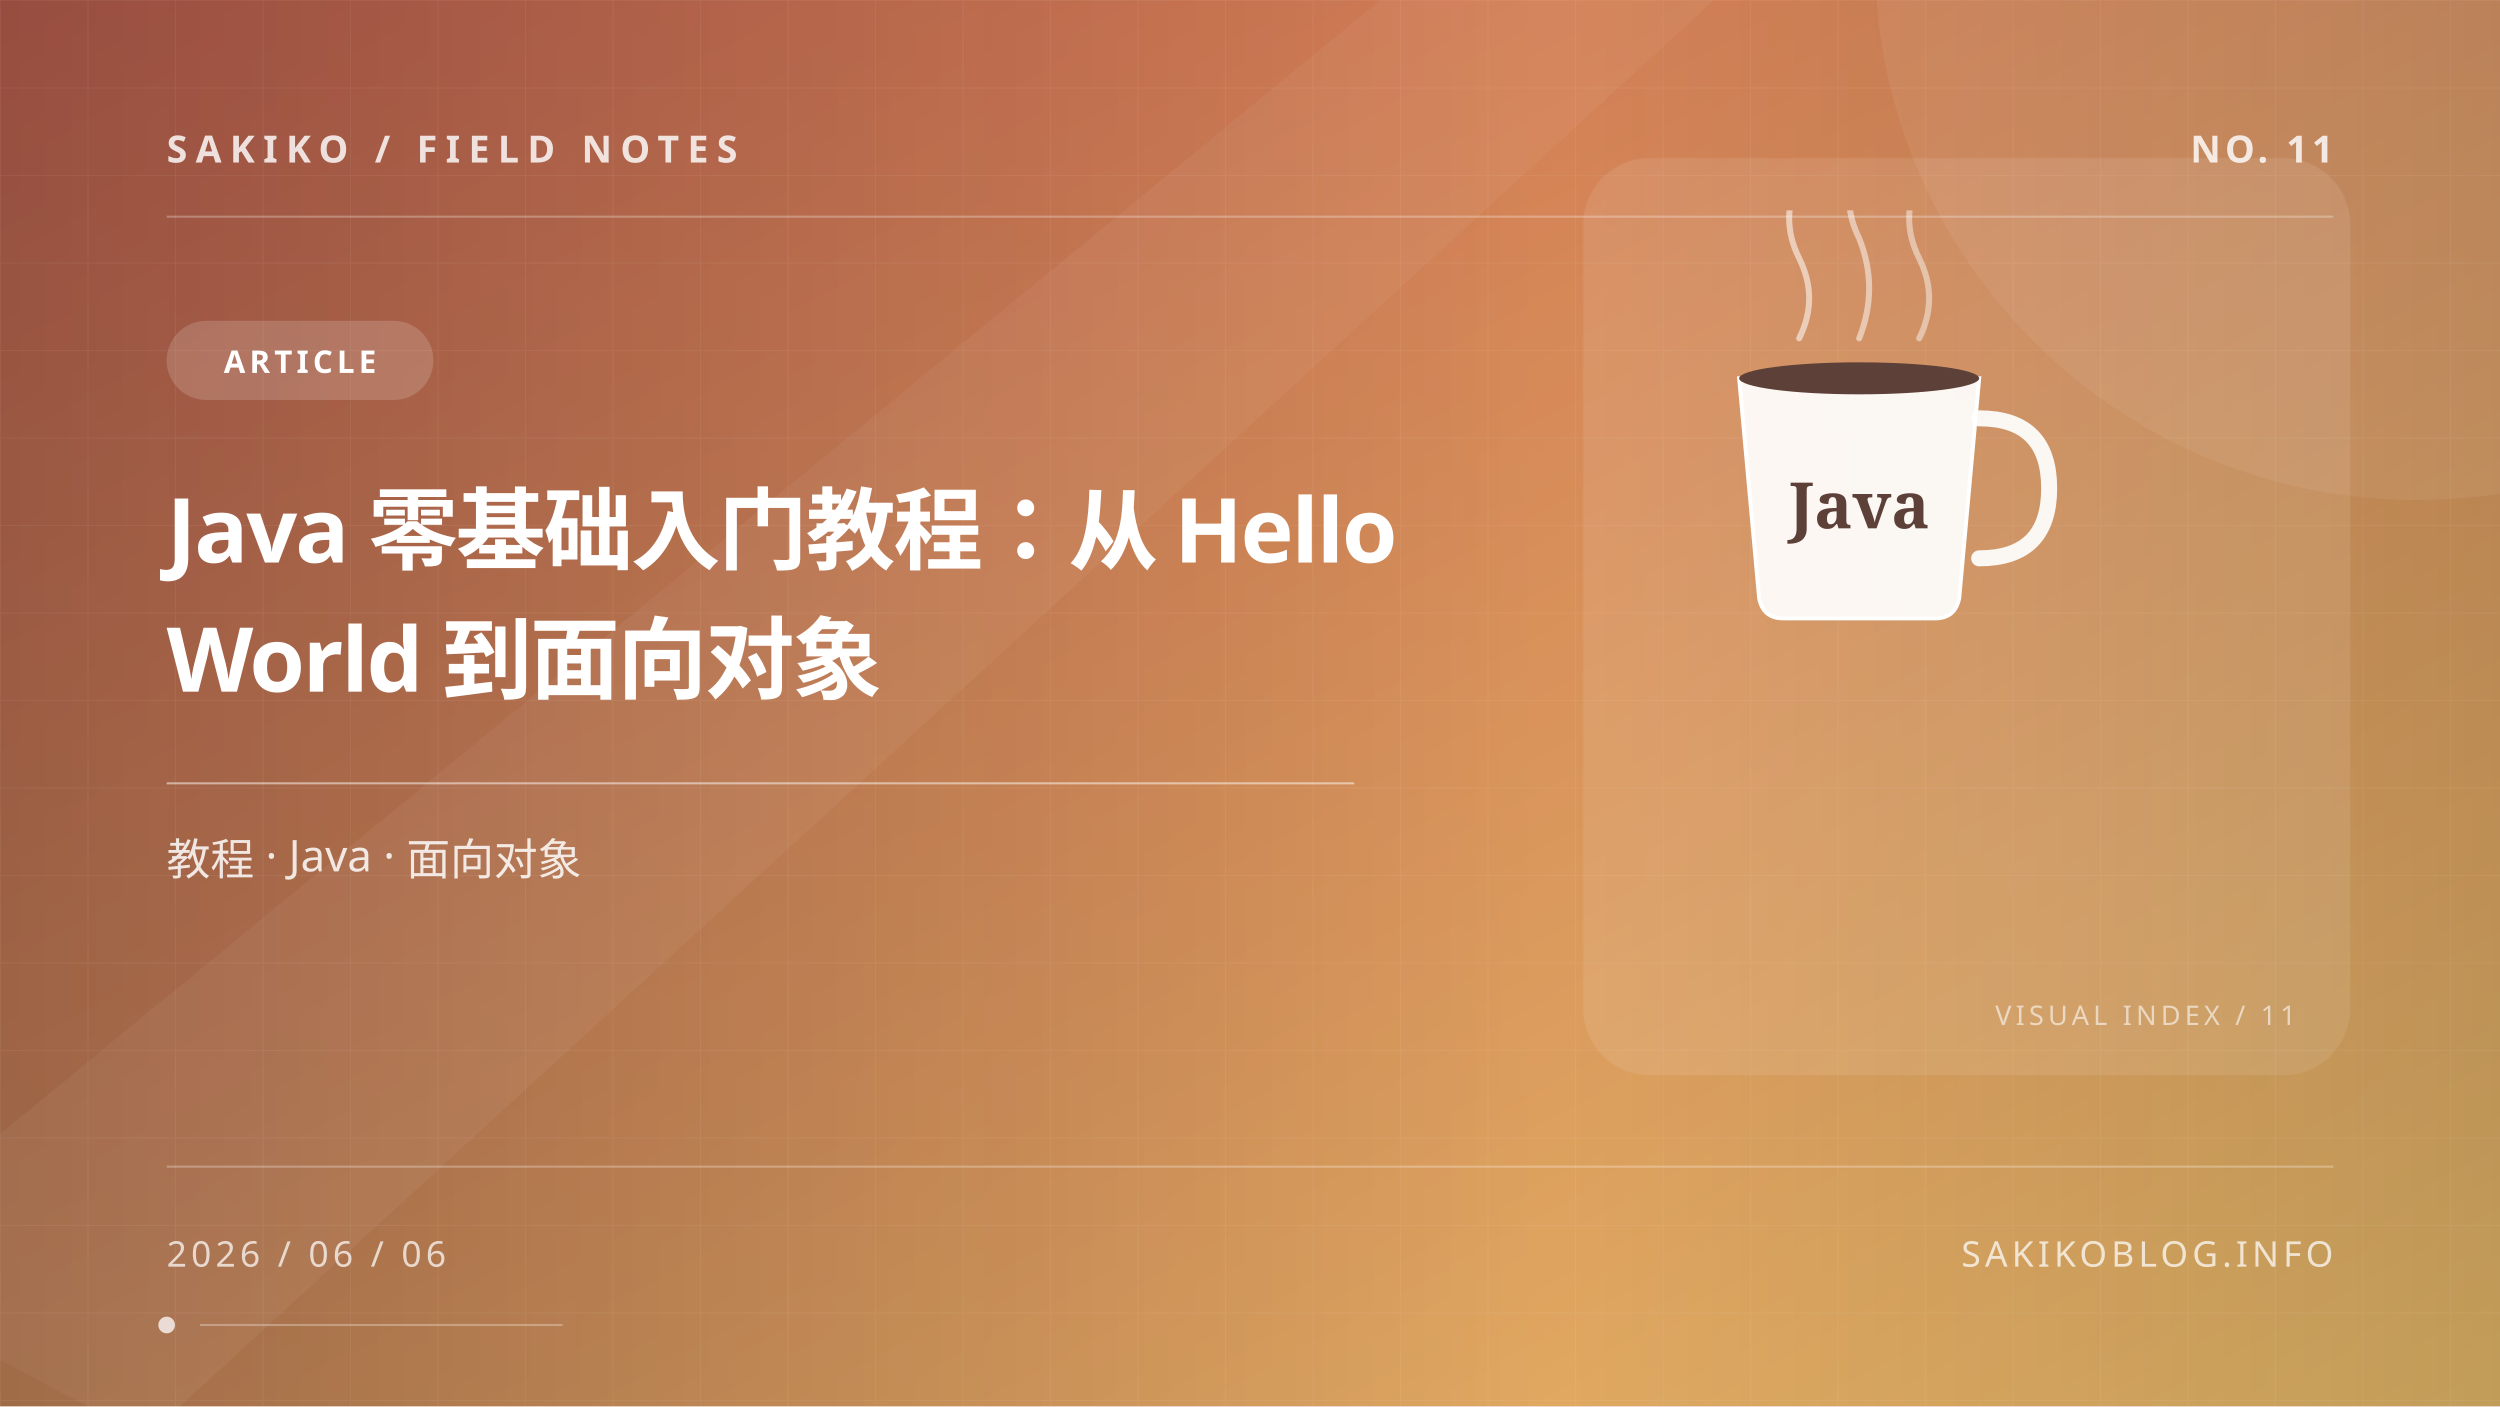
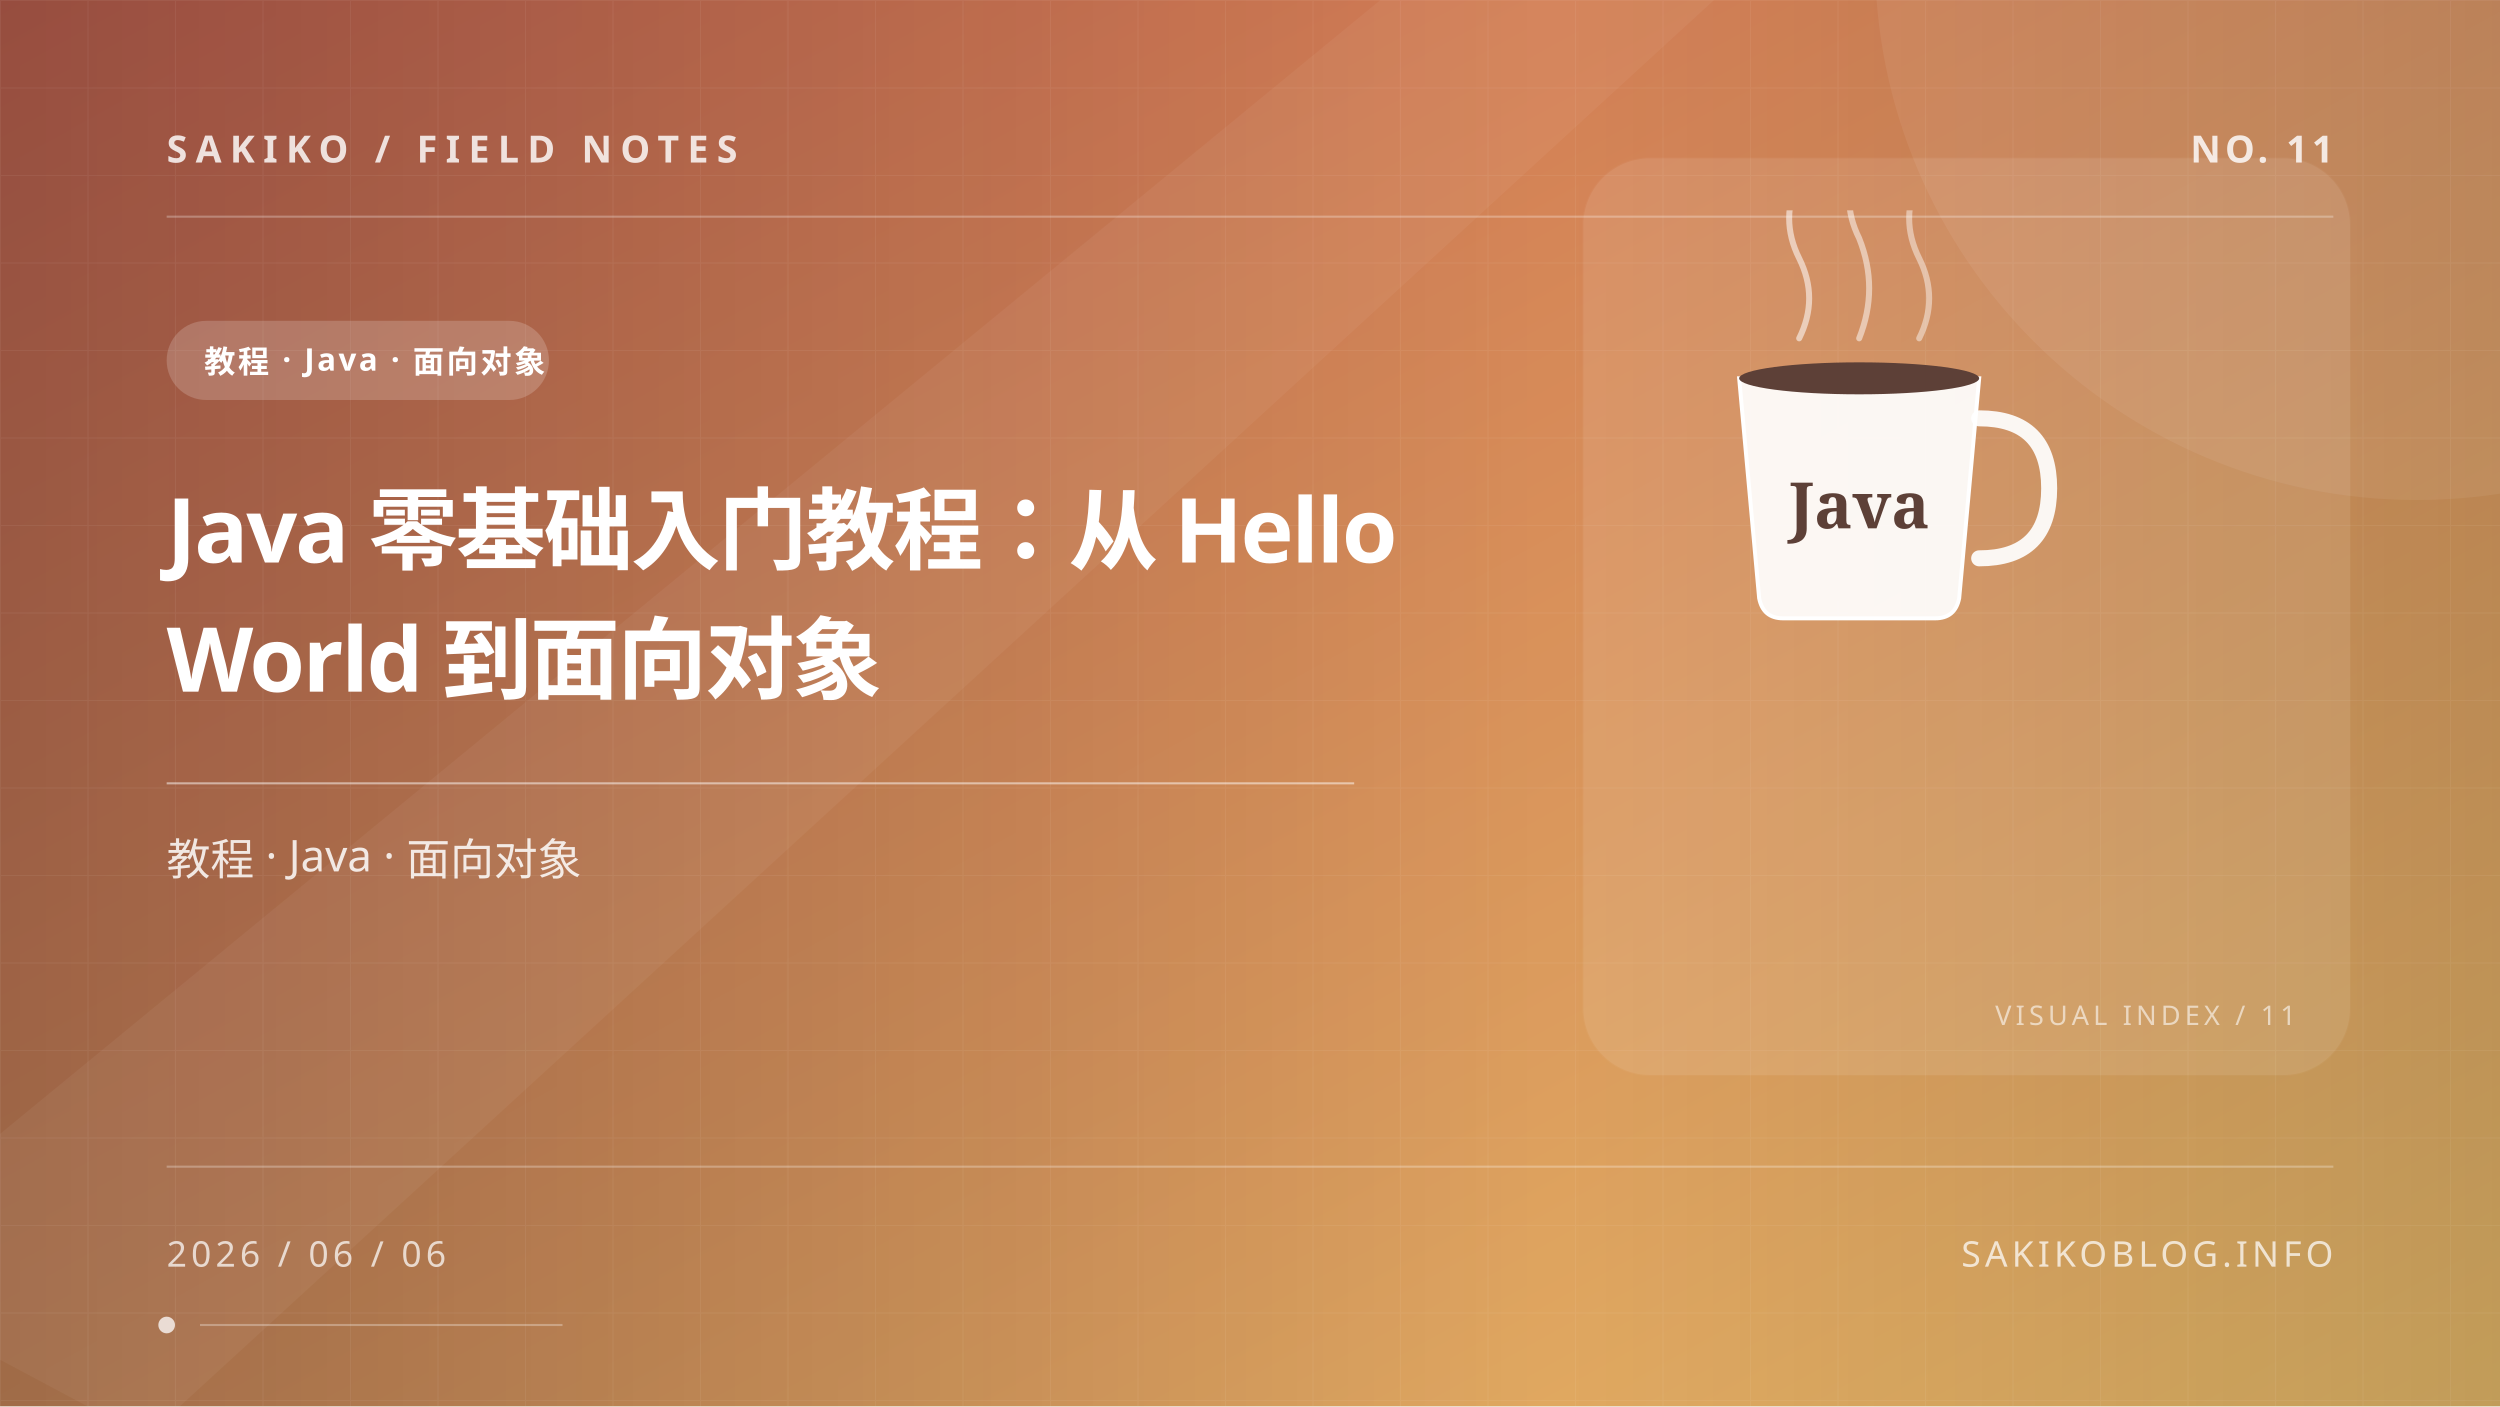
<svg xmlns="http://www.w3.org/2000/svg" viewBox="0 0 1200 675" width="1200" height="675" font-family="'Noto Sans SC','Microsoft YaHei','PingFang SC',sans-serif">
  <defs>
    <linearGradient id="bg" x1="0" y1="0" x2="1" y2="1">
      <stop offset="0" stop-color="#e17055" />
      <stop offset="1" stop-color="#fdcb6e" />
    </linearGradient>
    <linearGradient id="shade" x1="0" y1="0" x2="1" y2="0">
      <stop offset="0" stop-color="#050816" stop-opacity="0.34" />
      <stop offset="0.62" stop-color="#050816" stop-opacity="0.10" />
      <stop offset="1" stop-color="#050816" stop-opacity="0.24" />
    </linearGradient>
    <pattern id="grid" width="42" height="42" patternUnits="userSpaceOnUse">
      <path d="M 42 0 L 0 0 0 42" fill="none" stroke="#fff" stroke-opacity="0.055" stroke-width="1" />
    </pattern>
    <clipPath id="art-clip">
      <rect x="760" y="76" width="368" height="440" rx="32" />
    </clipPath>
  </defs>
  <rect width="1200" height="675" fill="url(#bg)" />
  <rect width="1200" height="675" fill="url(#shade)" />
  <rect width="1200" height="675" fill="url(#grid)" />
  <path d="M -80 610 L 760 -80 L 910 -80 L 70 690 Z" fill="#fff" opacity="0.045" />
  <circle cx="1160" cy="-20" r="260" fill="#fff" opacity="0.06" />
  <text x="80" y="78" font-size="18" font-weight="700" letter-spacing="4" fill="#fff" opacity="0.82">SAKIKO / FIELD NOTES</text>
  <text x="1120" y="78" font-size="18" font-weight="700" letter-spacing="2" text-anchor="end" fill="#fff" opacity="0.82">NO. 11</text>
  <line x1="80" y1="104" x2="1120" y2="104" stroke="#fff" stroke-opacity="0.28" />
  <g>
-     <rect x="80" y="154" width="128" height="38" rx="19" fill="#fff" opacity="0.16" />
-     <text x="144" y="179" text-anchor="middle" font-size="15" font-weight="700" letter-spacing="2" fill="#fff">ARTICLE</text>
+     <rect x="80" y="154" width="183.5" height="38" rx="19" fill="#fff" opacity="0.18" />
+     <text x="98" y="179" font-size="15" font-weight="700" letter-spacing="1.2" fill="#fff">教程 · Java · 面向对象</text>
  </g>
  <text font-size="43" font-weight="750" fill="#fff" letter-spacing="-1">
    <tspan x="80" y="270">Java 零基础入门教程：从 Hello</tspan>
    <tspan x="80" y="332">World 到面向对象</tspan>
  </text>
  <line x1="80" y1="376" x2="650" y2="376" stroke="#fff" stroke-opacity="0.5" />
  <text x="80" y="420" font-size="21" fill="#fff" opacity="0.84">教程 · Java · 面向对象</text>
  <rect x="760" y="76" width="368" height="440" rx="32" fill="#fff" opacity="0.09" stroke="#fff" stroke-opacity="0.28" />
  <g clip-path="url(#art-clip)" transform="translate(-10 28) scale(0.96)">
    <g transform="translate(870 160)">
      <path d="M 40 -20 Q 50 -40 40 -60 Q 30 -80 40 -100" fill="none" stroke="rgba(255,255,255,0.55)" stroke-width="3" stroke-linecap="round" />
      <path d="M 70 -20 Q 80 -45 70 -70 Q 60 -90 70 -110" fill="none" stroke="rgba(255,255,255,0.5)" stroke-width="3" stroke-linecap="round" />
      <path d="M 100 -20 Q 110 -40 100 -60 Q 90 -80 100 -100" fill="none" stroke="rgba(255,255,255,0.45)" stroke-width="3" stroke-linecap="round" />
      <path d="M 10 0 L 130 0 L 120 110 Q 118 120 108 120 L 32 120 Q 22 120 20 110 Z" fill="rgba(255,255,255,0.92)" stroke="rgba(255,255,255,1)" stroke-width="2" />
      <ellipse cx="70" cy="0" rx="60" ry="8" fill="#5d4037" />
      <path d="M 130 20 Q 165 20 165 55 Q 165 90 130 90" fill="none" stroke="rgba(255,255,255,0.92)" stroke-width="8" stroke-linecap="round" />
      <text x="70" y="75" font-size="32" font-weight="700" fill="#5d4037" font-family="'Noto Serif SC',serif" text-anchor="middle">Java</text>
    </g>
  </g>
  <text x="1102" y="492" text-anchor="end" font-size="13" letter-spacing="2" fill="#fff" opacity="0.58">VISUAL INDEX / 11</text>
  <line x1="80" y1="560" x2="1120" y2="560" stroke="#fff" stroke-opacity="0.28" />
  <text x="80" y="608" font-size="17" letter-spacing="2" fill="#fff" opacity="0.72">2026 / 06 / 06</text>
  <text x="1120" y="608" text-anchor="end" font-size="17" letter-spacing="2" fill="#fff" opacity="0.72">SAKIKOBLOG.INFO</text>
  <circle cx="80" cy="636" r="4" fill="#fff" opacity="0.75" />
  <line x1="96" y1="636" x2="270" y2="636" stroke="#fff" stroke-opacity="0.3" />
</svg>
